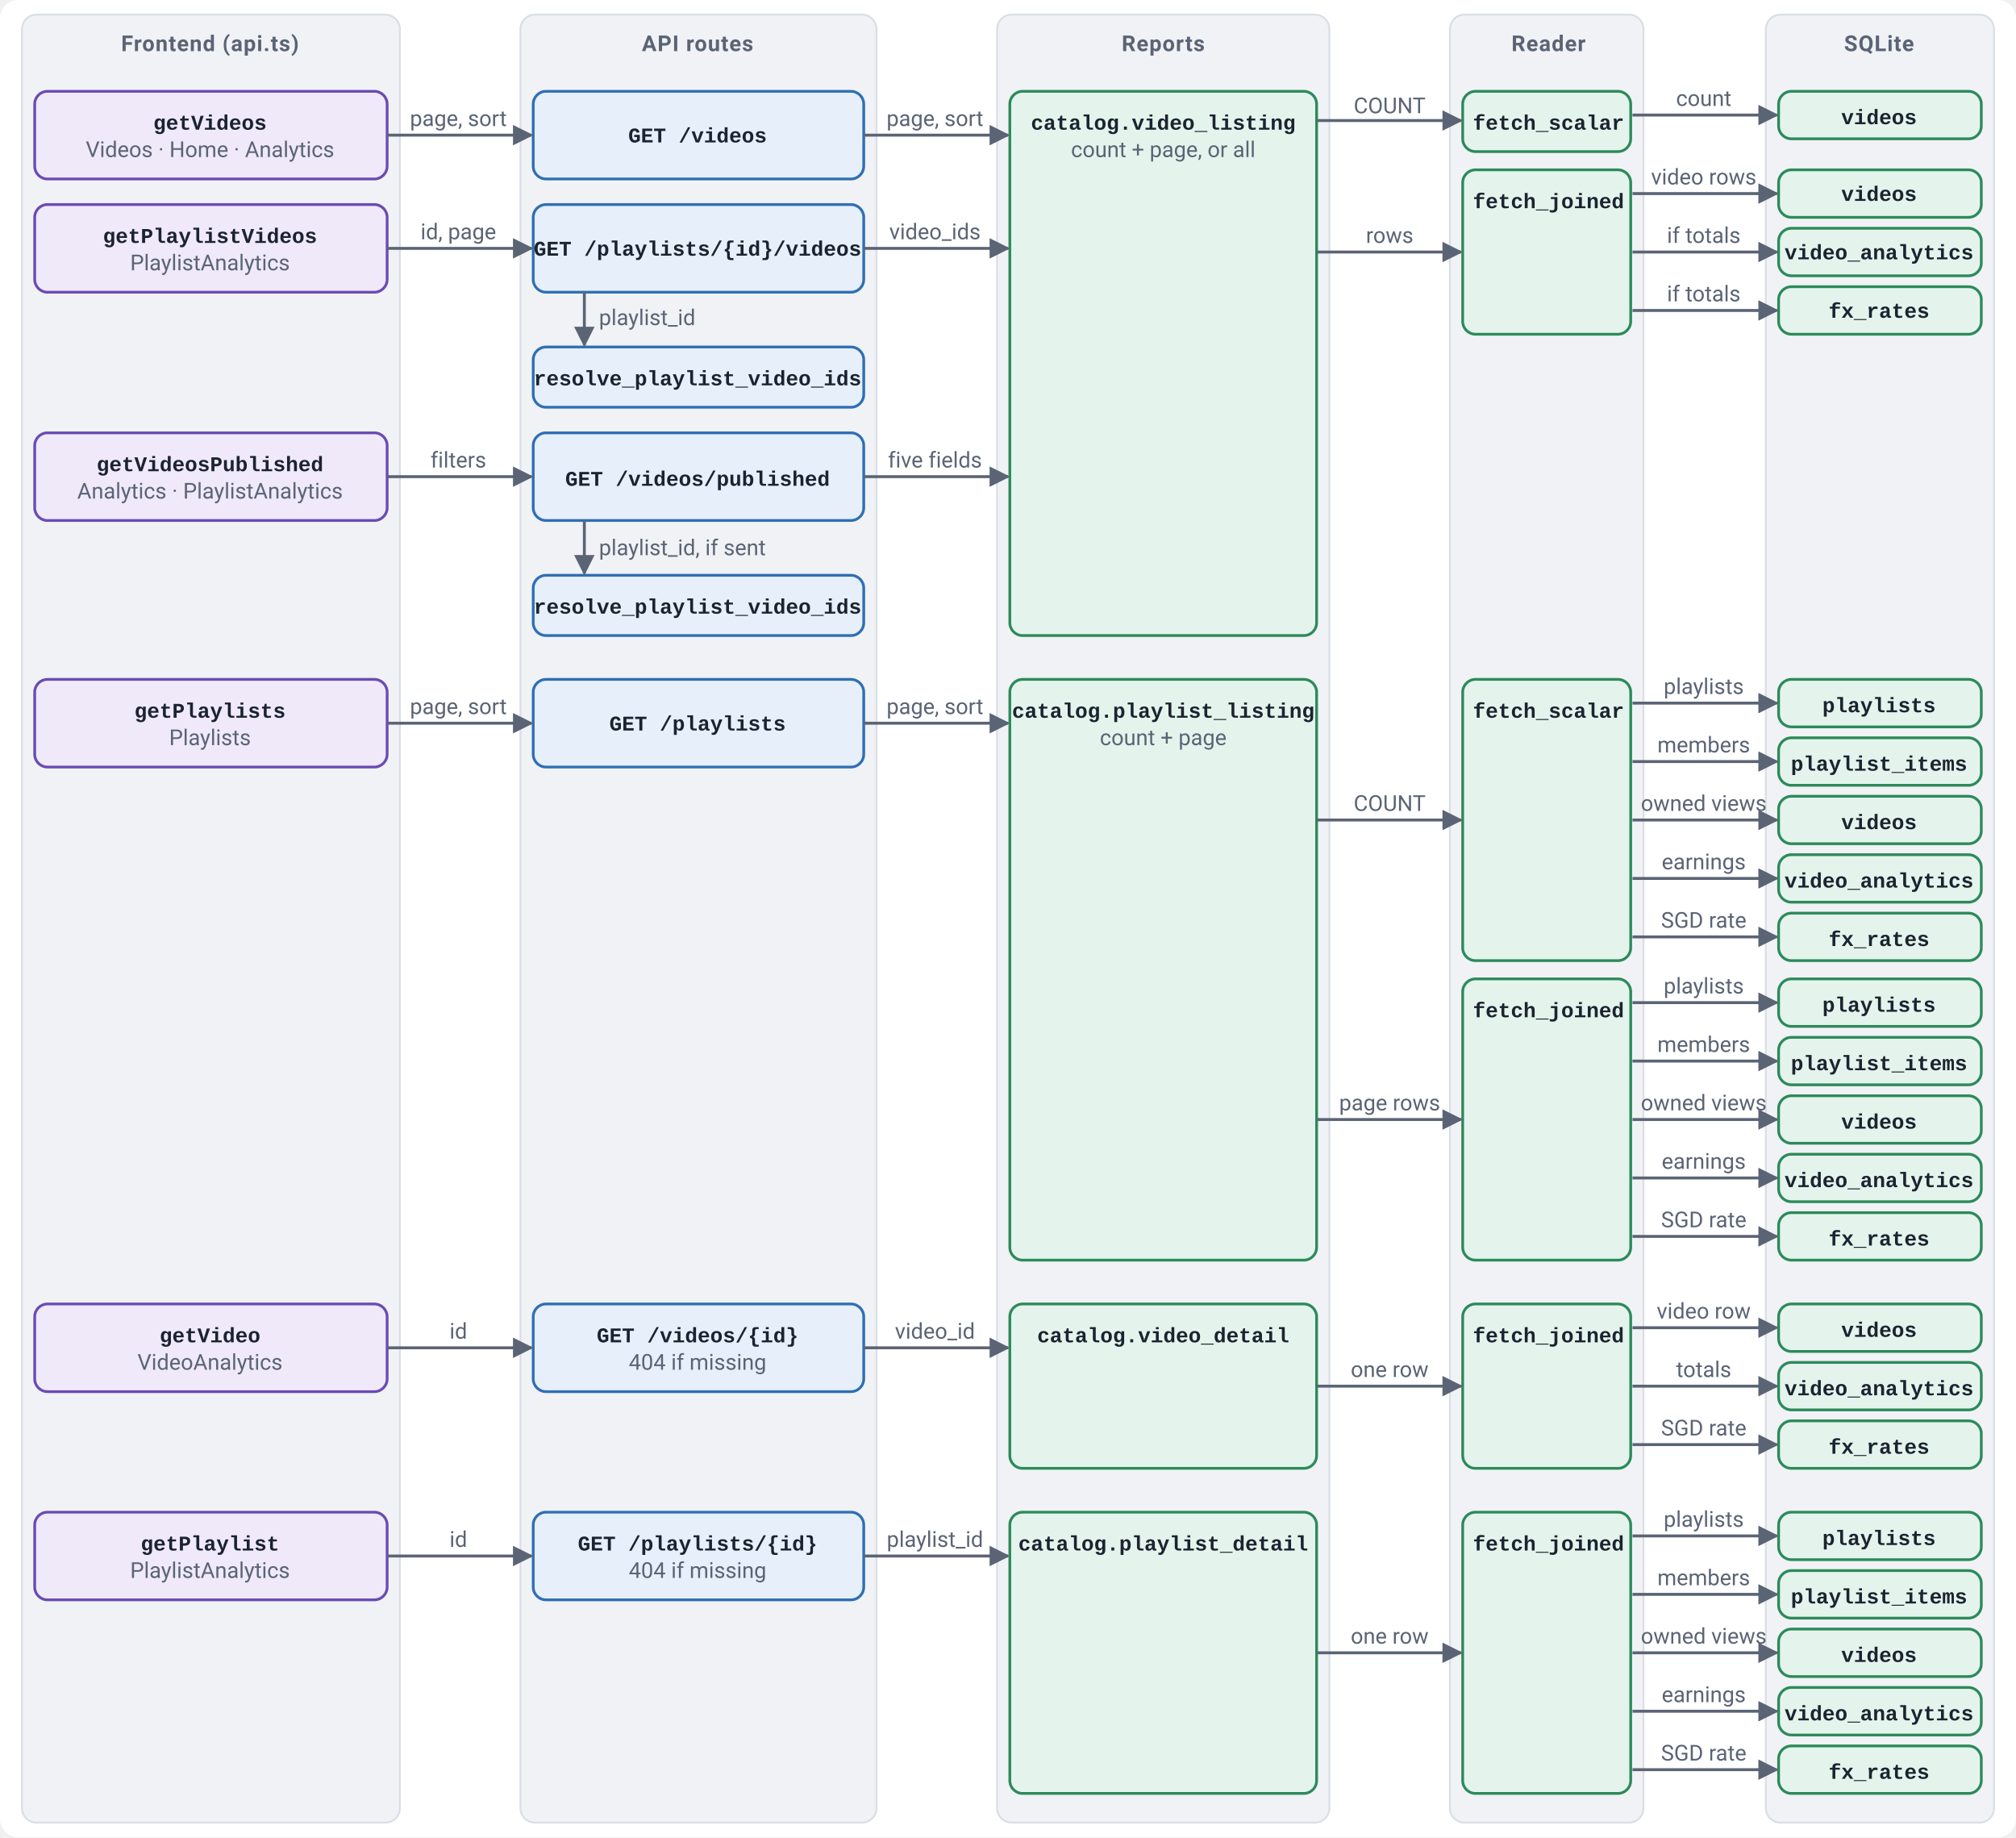
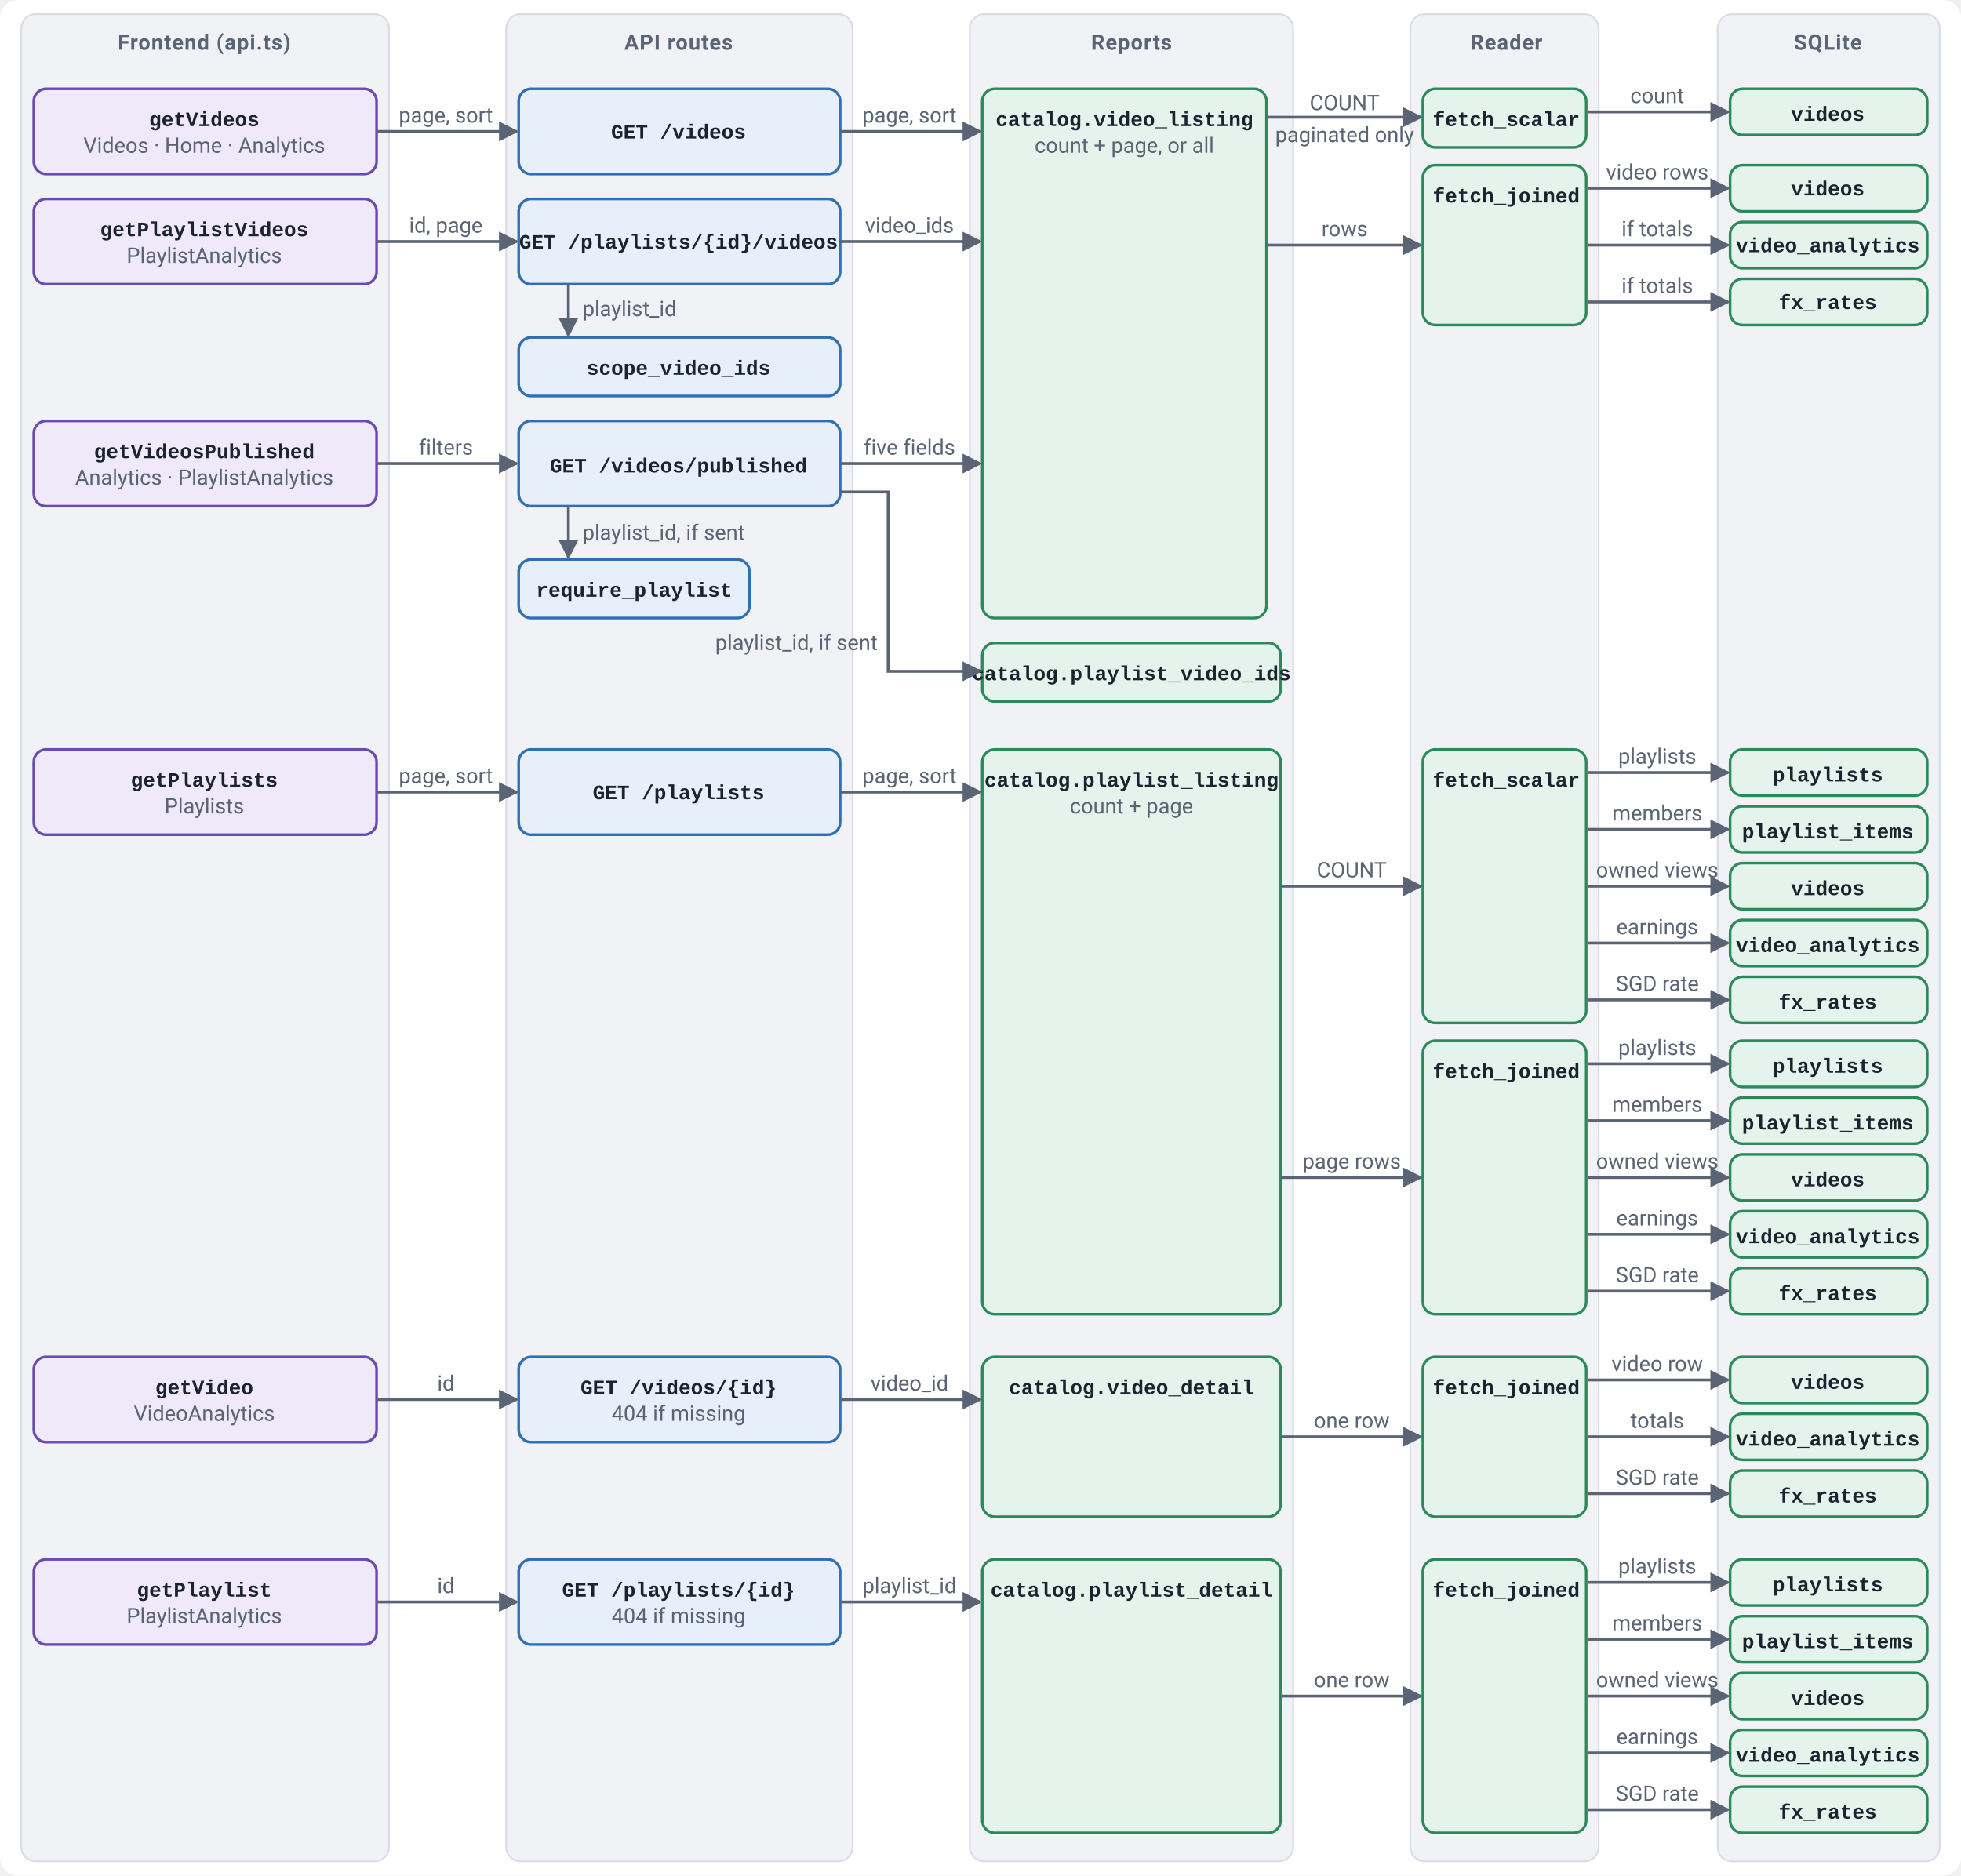
- <svg xmlns="http://www.w3.org/2000/svg" width="1104" height="1006" viewBox="0 0 1104 1006" role="img" aria-label="Video and playlist catalog: routes/videos.py and routes/playlists.py">
+ <svg xmlns="http://www.w3.org/2000/svg" width="1104" height="1056" viewBox="0 0 1104 1056" role="img" aria-label="Video and playlist catalog: routes/videos.py and routes/playlists.py">
  <style>
  .bg { fill: #ffffff; }
  text { font-family: system-ui, -apple-system, "Segoe UI", Roboto, Arial, sans-serif; font-size: 14px; fill: #1c2330; }
  .code, .code-line { font-family: ui-monospace, SFMono-Regular, Menlo, Consolas, "Liberation Mono", monospace; font-size: 11.5px; }
  .code { font-weight: 600; }
  .sub { font-size: 12px; fill: #5b6475; }
  .lane rect { fill: #f0f2f5; stroke: #d9dee6; stroke-width: 1; }
  .lane text { font-size: 12px; font-weight: 700; letter-spacing: 0.04em; fill: #5b6475; }
  .node rect { stroke-width: 1.5; }
  .fe rect { fill: #efe9fa; stroke: #6a4bb3; }
  .route rect { fill: #e6effa; stroke: #2f6fb3; }
  .db rect { fill: #e4f4ec; stroke: #2c8a5a; }
  .sync rect { fill: #f8eedd; stroke: #8a5a14; }
  .yt rect { fill: #fbe6e4; stroke: #b3261e; }
  .edge { fill: none; stroke: #5b6475; stroke-width: 1.6; }
  .edge.dashed { stroke-dasharray: 6 5; }
  .edge-label { font-size: 12px; fill: #5b6475; }
  .arrowhead { fill: #5b6475; }
  @media (prefers-color-scheme: dark) {
    .bg { fill: #1a1f27; }
    text { fill: #e6e9ef; }
    .sub, .edge-label, .lane text { fill: #9aa3b2; }
    .lane rect { fill: #222833; stroke: #2f3744; }
    .fe rect { fill: #2a2340; stroke: #b9a2f5; }
    .route rect { fill: #1b2a3d; stroke: #7db3ef; }
    .db rect { fill: #183126; stroke: #6fd3a0; }
    .sync rect { fill: #342816; stroke: #e7b56a; }
    .yt rect { fill: #3a1d1b; stroke: #ff8a80; }
    .edge { stroke: #9aa3b2; }
    .arrowhead { fill: #9aa3b2; }
  }
</style>
-   <rect class="bg" width="1104" height="1006" rx="10" />
+   <rect class="bg" width="1104" height="1056" rx="10" />
  <defs>
    <marker id="arrow" viewBox="0 0 10 10" refX="9" refY="5" markerWidth="7" markerHeight="7" orient="auto-start-reverse">
      <path class="arrowhead" d="M0,0 L10,5 L0,10 z" />
    </marker>
  </defs>
  <g class="lane">
-     <rect x="12" y="8" width="207" height="990" rx="8" />
+     <rect x="12" y="8" width="207" height="1040" rx="8" />
    <text x="115" y="28" text-anchor="middle">Frontend (api.ts)</text>
  </g>
  <g class="lane">
-     <rect x="285" y="8" width="195" height="990" rx="8" />
+     <rect x="285" y="8" width="195" height="1040" rx="8" />
    <text x="382" y="28" text-anchor="middle">API routes</text>
  </g>
  <g class="lane">
-     <rect x="546" y="8" width="182" height="990" rx="8" />
+     <rect x="546" y="8" width="182" height="1040" rx="8" />
    <text x="637" y="28" text-anchor="middle">Reports</text>
  </g>
  <g class="lane">
-     <rect x="794" y="8" width="106" height="990" rx="8" />
+     <rect x="794" y="8" width="106" height="1040" rx="8" />
    <text x="848" y="28" text-anchor="middle">Reader</text>
  </g>
  <g class="lane">
-     <rect x="967" y="8" width="125" height="990" rx="8" />
+     <rect x="967" y="8" width="125" height="1040" rx="8" />
    <text x="1029" y="28" text-anchor="middle">SQLite</text>
  </g>
  <g class="node route">
    <rect x="292" y="50" width="181" height="48" rx="7" />
    <text class="code" x="382" y="78" text-anchor="middle">GET /videos</text>
  </g>
  <g class="node fe">
    <rect x="19" y="50" width="193" height="48" rx="7" />
    <text class="code" x="115" y="71" text-anchor="middle">getVideos</text>
    <text class="sub" x="115" y="86" text-anchor="middle">Videos · Home · Analytics</text>
  </g>
  <g class="node route">
    <rect x="292" y="112" width="181" height="48" rx="7" />
    <text class="code" x="382" y="140" text-anchor="middle">GET /playlists/{id}/videos</text>
  </g>
  <g class="node fe">
    <rect x="19" y="112" width="193" height="48" rx="7" />
    <text class="code" x="115" y="133" text-anchor="middle">getPlaylistVideos</text>
    <text class="sub" x="115" y="148" text-anchor="middle">PlaylistAnalytics</text>
  </g>
  <g class="node route">
    <rect x="292" y="190" width="181" height="33" rx="7" />
-     <text class="code" x="382" y="211" text-anchor="middle">resolve_playlist_video_ids</text>
+     <text class="code" x="382" y="211" text-anchor="middle">scope_video_ids</text>
  </g>
  <g class="node route">
    <rect x="292" y="237" width="181" height="48" rx="7" />
    <text class="code" x="382" y="266" text-anchor="middle">GET /videos/published</text>
  </g>
  <g class="node fe">
    <rect x="19" y="237" width="193" height="48" rx="7" />
    <text class="code" x="115" y="258" text-anchor="middle">getVideosPublished</text>
    <text class="sub" x="115" y="273" text-anchor="middle">Analytics · PlaylistAnalytics</text>
  </g>
  <g class="node route">
-     <rect x="292" y="315" width="181" height="33" rx="7" />
-     <text class="code" x="382" y="336" text-anchor="middle">resolve_playlist_video_ids</text>
+     <rect x="292" y="315" width="130" height="33" rx="7" />
+     <text class="code" x="357" y="336" text-anchor="middle">require_playlist</text>
+   </g>
+   <g class="node db">
+     <rect x="553" y="362" width="168" height="33" rx="7" />
+     <text class="code" x="637" y="383" text-anchor="middle">catalog.playlist_video_ids</text>
  </g>
  <g class="node db">
    <rect x="801" y="50" width="92" height="33" rx="7" />
    <text class="code" x="848" y="71" text-anchor="middle">fetch_scalar</text>
  </g>
  <g class="node db">
    <rect x="974" y="50" width="111" height="26" rx="7" />
    <text class="code" x="1029" y="68" text-anchor="middle">videos</text>
  </g>
  <g class="node db">
    <rect x="801" y="93" width="92" height="90" rx="7" />
    <text class="code" x="848" y="114" text-anchor="middle">fetch_joined</text>
  </g>
  <g class="node db">
    <rect x="974" y="93" width="111" height="26" rx="7" />
    <text class="code" x="1029" y="110" text-anchor="middle">videos</text>
  </g>
  <g class="node db">
    <rect x="974" y="125" width="111" height="26" rx="7" />
    <text class="code" x="1029" y="142" text-anchor="middle">video_analytics</text>
  </g>
  <g class="node db">
    <rect x="974" y="157" width="111" height="26" rx="7" />
    <text class="code" x="1029" y="174" text-anchor="middle">fx_rates</text>
  </g>
  <g class="node db">
-     <rect x="553" y="50" width="168" height="298" rx="7" />
-     <text class="code" x="637" y="71" text-anchor="middle">catalog.video_listing</text>
-     <text class="sub" x="637" y="86" text-anchor="middle">count + page, or all</text>
-   </g>
-   <g class="node route">
-     <rect x="292" y="372" width="181" height="48" rx="7" />
-     <text class="code" x="382" y="400" text-anchor="middle">GET /playlists</text>
-   </g>
-   <g class="node fe">
-     <rect x="19" y="372" width="193" height="48" rx="7" />
-     <text class="code" x="115" y="393" text-anchor="middle">getPlaylists</text>
-     <text class="sub" x="115" y="408" text-anchor="middle">Playlists</text>
-   </g>
-   <g class="node db">
-     <rect x="801" y="372" width="92" height="154" rx="7" />
-     <text class="code" x="848" y="393" text-anchor="middle">fetch_scalar</text>
-   </g>
-   <g class="node db">
-     <rect x="974" y="372" width="111" height="26" rx="7" />
-     <text class="code" x="1029" y="390" text-anchor="middle">playlists</text>
-   </g>
-   <g class="node db">
-     <rect x="974" y="404" width="111" height="26" rx="7" />
-     <text class="code" x="1029" y="422" text-anchor="middle">playlist_items</text>
-   </g>
-   <g class="node db">
-     <rect x="974" y="436" width="111" height="26" rx="7" />
-     <text class="code" x="1029" y="454" text-anchor="middle">videos</text>
-   </g>
-   <g class="node db">
-     <rect x="974" y="468" width="111" height="26" rx="7" />
-     <text class="code" x="1029" y="486" text-anchor="middle">video_analytics</text>
-   </g>
-   <g class="node db">
-     <rect x="974" y="500" width="111" height="26" rx="7" />
-     <text class="code" x="1029" y="518" text-anchor="middle">fx_rates</text>
-   </g>
-   <g class="node db">
-     <rect x="801" y="536" width="92" height="154" rx="7" />
-     <text class="code" x="848" y="557" text-anchor="middle">fetch_joined</text>
-   </g>
-   <g class="node db">
-     <rect x="974" y="536" width="111" height="26" rx="7" />
-     <text class="code" x="1029" y="554" text-anchor="middle">playlists</text>
-   </g>
-   <g class="node db">
-     <rect x="974" y="568" width="111" height="26" rx="7" />
-     <text class="code" x="1029" y="586" text-anchor="middle">playlist_items</text>
-   </g>
-   <g class="node db">
-     <rect x="974" y="600" width="111" height="26" rx="7" />
-     <text class="code" x="1029" y="618" text-anchor="middle">videos</text>
-   </g>
-   <g class="node db">
-     <rect x="974" y="632" width="111" height="26" rx="7" />
-     <text class="code" x="1029" y="650" text-anchor="middle">video_analytics</text>
-   </g>
-   <g class="node db">
-     <rect x="974" y="664" width="111" height="26" rx="7" />
-     <text class="code" x="1029" y="682" text-anchor="middle">fx_rates</text>
-   </g>
-   <g class="node db">
-     <rect x="553" y="372" width="168" height="318" rx="7" />
-     <text class="code" x="637" y="393" text-anchor="middle">catalog.playlist_listing</text>
-     <text class="sub" x="637" y="408" text-anchor="middle">count + page</text>
-   </g>
-   <g class="node route">
-     <rect x="292" y="714" width="181" height="48" rx="7" />
-     <text class="code" x="382" y="735" text-anchor="middle">GET /videos/{id}</text>
-     <text class="sub" x="382" y="750" text-anchor="middle">404 if missing</text>
-   </g>
-   <g class="node fe">
-     <rect x="19" y="714" width="193" height="48" rx="7" />
-     <text class="code" x="115" y="735" text-anchor="middle">getVideo</text>
-     <text class="sub" x="115" y="750" text-anchor="middle">VideoAnalytics</text>
-   </g>
-   <g class="node db">
-     <rect x="801" y="714" width="92" height="90" rx="7" />
-     <text class="code" x="848" y="735" text-anchor="middle">fetch_joined</text>
+     <rect x="553" y="50" width="160" height="298" rx="7" />
+     <text class="code" x="633" y="71" text-anchor="middle">catalog.video_listing</text>
+     <text class="sub" x="633" y="86" text-anchor="middle">count + page, or all</text>
+   </g>
+   <g class="node route">
+     <rect x="292" y="422" width="181" height="48" rx="7" />
+     <text class="code" x="382" y="450" text-anchor="middle">GET /playlists</text>
+   </g>
+   <g class="node fe">
+     <rect x="19" y="422" width="193" height="48" rx="7" />
+     <text class="code" x="115" y="443" text-anchor="middle">getPlaylists</text>
+     <text class="sub" x="115" y="458" text-anchor="middle">Playlists</text>
+   </g>
+   <g class="node db">
+     <rect x="801" y="422" width="92" height="154" rx="7" />
+     <text class="code" x="848" y="443" text-anchor="middle">fetch_scalar</text>
+   </g>
+   <g class="node db">
+     <rect x="974" y="422" width="111" height="26" rx="7" />
+     <text class="code" x="1029" y="440" text-anchor="middle">playlists</text>
+   </g>
+   <g class="node db">
+     <rect x="974" y="454" width="111" height="26" rx="7" />
+     <text class="code" x="1029" y="472" text-anchor="middle">playlist_items</text>
+   </g>
+   <g class="node db">
+     <rect x="974" y="486" width="111" height="26" rx="7" />
+     <text class="code" x="1029" y="504" text-anchor="middle">videos</text>
+   </g>
+   <g class="node db">
+     <rect x="974" y="518" width="111" height="26" rx="7" />
+     <text class="code" x="1029" y="536" text-anchor="middle">video_analytics</text>
+   </g>
+   <g class="node db">
+     <rect x="974" y="550" width="111" height="26" rx="7" />
+     <text class="code" x="1029" y="568" text-anchor="middle">fx_rates</text>
+   </g>
+   <g class="node db">
+     <rect x="801" y="586" width="92" height="154" rx="7" />
+     <text class="code" x="848" y="607" text-anchor="middle">fetch_joined</text>
+   </g>
+   <g class="node db">
+     <rect x="974" y="586" width="111" height="26" rx="7" />
+     <text class="code" x="1029" y="604" text-anchor="middle">playlists</text>
+   </g>
+   <g class="node db">
+     <rect x="974" y="618" width="111" height="26" rx="7" />
+     <text class="code" x="1029" y="636" text-anchor="middle">playlist_items</text>
+   </g>
+   <g class="node db">
+     <rect x="974" y="650" width="111" height="26" rx="7" />
+     <text class="code" x="1029" y="668" text-anchor="middle">videos</text>
+   </g>
+   <g class="node db">
+     <rect x="974" y="682" width="111" height="26" rx="7" />
+     <text class="code" x="1029" y="700" text-anchor="middle">video_analytics</text>
  </g>
  <g class="node db">
    <rect x="974" y="714" width="111" height="26" rx="7" />
-     <text class="code" x="1029" y="732" text-anchor="middle">videos</text>
-   </g>
-   <g class="node db">
-     <rect x="974" y="746" width="111" height="26" rx="7" />
-     <text class="code" x="1029" y="764" text-anchor="middle">video_analytics</text>
-   </g>
-   <g class="node db">
-     <rect x="974" y="778" width="111" height="26" rx="7" />
-     <text class="code" x="1029" y="796" text-anchor="middle">fx_rates</text>
-   </g>
-   <g class="node db">
-     <rect x="553" y="714" width="168" height="90" rx="7" />
-     <text class="code" x="637" y="735" text-anchor="middle">catalog.video_detail</text>
-   </g>
-   <g class="node route">
-     <rect x="292" y="828" width="181" height="48" rx="7" />
-     <text class="code" x="382" y="849" text-anchor="middle">GET /playlists/{id}</text>
-     <text class="sub" x="382" y="864" text-anchor="middle">404 if missing</text>
-   </g>
-   <g class="node fe">
-     <rect x="19" y="828" width="193" height="48" rx="7" />
-     <text class="code" x="115" y="849" text-anchor="middle">getPlaylist</text>
-     <text class="sub" x="115" y="864" text-anchor="middle">PlaylistAnalytics</text>
-   </g>
-   <g class="node db">
-     <rect x="801" y="828" width="92" height="154" rx="7" />
-     <text class="code" x="848" y="849" text-anchor="middle">fetch_joined</text>
+     <text class="code" x="1029" y="732" text-anchor="middle">fx_rates</text>
+   </g>
+   <g class="node db">
+     <rect x="553" y="422" width="168" height="318" rx="7" />
+     <text class="code" x="637" y="443" text-anchor="middle">catalog.playlist_listing</text>
+     <text class="sub" x="637" y="458" text-anchor="middle">count + page</text>
+   </g>
+   <g class="node route">
+     <rect x="292" y="764" width="181" height="48" rx="7" />
+     <text class="code" x="382" y="785" text-anchor="middle">GET /videos/{id}</text>
+     <text class="sub" x="382" y="800" text-anchor="middle">404 if missing</text>
+   </g>
+   <g class="node fe">
+     <rect x="19" y="764" width="193" height="48" rx="7" />
+     <text class="code" x="115" y="785" text-anchor="middle">getVideo</text>
+     <text class="sub" x="115" y="800" text-anchor="middle">VideoAnalytics</text>
+   </g>
+   <g class="node db">
+     <rect x="801" y="764" width="92" height="90" rx="7" />
+     <text class="code" x="848" y="785" text-anchor="middle">fetch_joined</text>
+   </g>
+   <g class="node db">
+     <rect x="974" y="764" width="111" height="26" rx="7" />
+     <text class="code" x="1029" y="782" text-anchor="middle">videos</text>
+   </g>
+   <g class="node db">
+     <rect x="974" y="796" width="111" height="26" rx="7" />
+     <text class="code" x="1029" y="814" text-anchor="middle">video_analytics</text>
  </g>
  <g class="node db">
    <rect x="974" y="828" width="111" height="26" rx="7" />
-     <text class="code" x="1029" y="846" text-anchor="middle">playlists</text>
-   </g>
-   <g class="node db">
-     <rect x="974" y="860" width="111" height="26" rx="7" />
-     <text class="code" x="1029" y="878" text-anchor="middle">playlist_items</text>
-   </g>
-   <g class="node db">
-     <rect x="974" y="892" width="111" height="26" rx="7" />
-     <text class="code" x="1029" y="910" text-anchor="middle">videos</text>
-   </g>
-   <g class="node db">
-     <rect x="974" y="924" width="111" height="26" rx="7" />
-     <text class="code" x="1029" y="942" text-anchor="middle">video_analytics</text>
-   </g>
-   <g class="node db">
-     <rect x="974" y="956" width="111" height="26" rx="7" />
-     <text class="code" x="1029" y="974" text-anchor="middle">fx_rates</text>
-   </g>
-   <g class="node db">
-     <rect x="553" y="828" width="168" height="154" rx="7" />
-     <text class="code" x="637" y="849" text-anchor="middle">catalog.playlist_detail</text>
+     <text class="code" x="1029" y="846" text-anchor="middle">fx_rates</text>
+   </g>
+   <g class="node db">
+     <rect x="553" y="764" width="168" height="90" rx="7" />
+     <text class="code" x="637" y="785" text-anchor="middle">catalog.video_detail</text>
+   </g>
+   <g class="node route">
+     <rect x="292" y="878" width="181" height="48" rx="7" />
+     <text class="code" x="382" y="899" text-anchor="middle">GET /playlists/{id}</text>
+     <text class="sub" x="382" y="914" text-anchor="middle">404 if missing</text>
+   </g>
+   <g class="node fe">
+     <rect x="19" y="878" width="193" height="48" rx="7" />
+     <text class="code" x="115" y="899" text-anchor="middle">getPlaylist</text>
+     <text class="sub" x="115" y="914" text-anchor="middle">PlaylistAnalytics</text>
+   </g>
+   <g class="node db">
+     <rect x="801" y="878" width="92" height="154" rx="7" />
+     <text class="code" x="848" y="899" text-anchor="middle">fetch_joined</text>
+   </g>
+   <g class="node db">
+     <rect x="974" y="878" width="111" height="26" rx="7" />
+     <text class="code" x="1029" y="896" text-anchor="middle">playlists</text>
+   </g>
+   <g class="node db">
+     <rect x="974" y="910" width="111" height="26" rx="7" />
+     <text class="code" x="1029" y="928" text-anchor="middle">playlist_items</text>
+   </g>
+   <g class="node db">
+     <rect x="974" y="942" width="111" height="26" rx="7" />
+     <text class="code" x="1029" y="960" text-anchor="middle">videos</text>
+   </g>
+   <g class="node db">
+     <rect x="974" y="974" width="111" height="26" rx="7" />
+     <text class="code" x="1029" y="992" text-anchor="middle">video_analytics</text>
+   </g>
+   <g class="node db">
+     <rect x="974" y="1006" width="111" height="26" rx="7" />
+     <text class="code" x="1029" y="1024" text-anchor="middle">fx_rates</text>
+   </g>
+   <g class="node db">
+     <rect x="553" y="878" width="168" height="154" rx="7" />
+     <text class="code" x="637" y="899" text-anchor="middle">catalog.playlist_detail</text>
  </g>
  <path class="edge" d="M212,74 H291" marker-end="url(#arrow)" />
  <path class="edge" d="M212,136 H291" marker-end="url(#arrow)" />
  <path class="edge" d="M320,160 V189" marker-end="url(#arrow)" />
  <path class="edge" d="M212,261 H291" marker-end="url(#arrow)" />
  <path class="edge" d="M320,285 V314" marker-end="url(#arrow)" />
-   <path class="edge" d="M721,66 H800" marker-end="url(#arrow)" />
+   <path class="edge" d="M473,277 H500 V378 H552" marker-end="url(#arrow)" />
+   <path class="edge" d="M713,66 H800" marker-end="url(#arrow)" />
  <path class="edge" d="M894,63 H973" marker-end="url(#arrow)" />
-   <path class="edge" d="M721,138 H800" marker-end="url(#arrow)" />
+   <path class="edge" d="M713,138 H800" marker-end="url(#arrow)" />
  <path class="edge" d="M894,106 H973" marker-end="url(#arrow)" />
  <path class="edge" d="M894,138 H973" marker-end="url(#arrow)" />
  <path class="edge" d="M894,170 H973" marker-end="url(#arrow)" />
  <path class="edge" d="M473,74 H552" marker-end="url(#arrow)" />
  <path class="edge" d="M473,136 H552" marker-end="url(#arrow)" />
  <path class="edge" d="M473,261 H552" marker-end="url(#arrow)" />
-   <path class="edge" d="M212,396 H291" marker-end="url(#arrow)" />
-   <path class="edge" d="M721,449 H800" marker-end="url(#arrow)" />
-   <path class="edge" d="M894,385 H973" marker-end="url(#arrow)" />
-   <path class="edge" d="M894,417 H973" marker-end="url(#arrow)" />
-   <path class="edge" d="M894,449 H973" marker-end="url(#arrow)" />
-   <path class="edge" d="M894,481 H973" marker-end="url(#arrow)" />
-   <path class="edge" d="M894,513 H973" marker-end="url(#arrow)" />
-   <path class="edge" d="M721,613 H800" marker-end="url(#arrow)" />
-   <path class="edge" d="M894,549 H973" marker-end="url(#arrow)" />
-   <path class="edge" d="M894,581 H973" marker-end="url(#arrow)" />
-   <path class="edge" d="M894,613 H973" marker-end="url(#arrow)" />
-   <path class="edge" d="M894,645 H973" marker-end="url(#arrow)" />
-   <path class="edge" d="M894,677 H973" marker-end="url(#arrow)" />
-   <path class="edge" d="M473,396 H552" marker-end="url(#arrow)" />
-   <path class="edge" d="M212,738 H291" marker-end="url(#arrow)" />
-   <path class="edge" d="M721,759 H800" marker-end="url(#arrow)" />
+   <path class="edge" d="M212,446 H291" marker-end="url(#arrow)" />
+   <path class="edge" d="M721,499 H800" marker-end="url(#arrow)" />
+   <path class="edge" d="M894,435 H973" marker-end="url(#arrow)" />
+   <path class="edge" d="M894,467 H973" marker-end="url(#arrow)" />
+   <path class="edge" d="M894,499 H973" marker-end="url(#arrow)" />
+   <path class="edge" d="M894,531 H973" marker-end="url(#arrow)" />
+   <path class="edge" d="M894,563 H973" marker-end="url(#arrow)" />
+   <path class="edge" d="M721,663 H800" marker-end="url(#arrow)" />
+   <path class="edge" d="M894,599 H973" marker-end="url(#arrow)" />
+   <path class="edge" d="M894,631 H973" marker-end="url(#arrow)" />
+   <path class="edge" d="M894,663 H973" marker-end="url(#arrow)" />
+   <path class="edge" d="M894,695 H973" marker-end="url(#arrow)" />
  <path class="edge" d="M894,727 H973" marker-end="url(#arrow)" />
-   <path class="edge" d="M894,759 H973" marker-end="url(#arrow)" />
-   <path class="edge" d="M894,791 H973" marker-end="url(#arrow)" />
-   <path class="edge" d="M473,738 H552" marker-end="url(#arrow)" />
-   <path class="edge" d="M212,852 H291" marker-end="url(#arrow)" />
-   <path class="edge" d="M721,905 H800" marker-end="url(#arrow)" />
+   <path class="edge" d="M473,446 H552" marker-end="url(#arrow)" />
+   <path class="edge" d="M212,788 H291" marker-end="url(#arrow)" />
+   <path class="edge" d="M721,809 H800" marker-end="url(#arrow)" />
+   <path class="edge" d="M894,777 H973" marker-end="url(#arrow)" />
+   <path class="edge" d="M894,809 H973" marker-end="url(#arrow)" />
  <path class="edge" d="M894,841 H973" marker-end="url(#arrow)" />
-   <path class="edge" d="M894,873 H973" marker-end="url(#arrow)" />
-   <path class="edge" d="M894,905 H973" marker-end="url(#arrow)" />
-   <path class="edge" d="M894,937 H973" marker-end="url(#arrow)" />
-   <path class="edge" d="M894,969 H973" marker-end="url(#arrow)" />
-   <path class="edge" d="M473,852 H552" marker-end="url(#arrow)" />
+   <path class="edge" d="M473,788 H552" marker-end="url(#arrow)" />
+   <path class="edge" d="M212,902 H291" marker-end="url(#arrow)" />
+   <path class="edge" d="M721,955 H800" marker-end="url(#arrow)" />
+   <path class="edge" d="M894,891 H973" marker-end="url(#arrow)" />
+   <path class="edge" d="M894,923 H973" marker-end="url(#arrow)" />
+   <path class="edge" d="M894,955 H973" marker-end="url(#arrow)" />
+   <path class="edge" d="M894,987 H973" marker-end="url(#arrow)" />
+   <path class="edge" d="M894,1019 H973" marker-end="url(#arrow)" />
+   <path class="edge" d="M473,902 H552" marker-end="url(#arrow)" />
  <text class="edge-label" x="251" y="69" text-anchor="middle">page, sort</text>
  <text class="edge-label" x="251" y="131" text-anchor="middle">id, page</text>
  <text class="edge-label" x="328" y="178" text-anchor="start">playlist_id</text>
  <text class="edge-label" x="251" y="256" text-anchor="middle">filters</text>
  <text class="edge-label" x="328" y="304" text-anchor="start">playlist_id, if sent</text>
-   <text class="edge-label" x="761" y="62" text-anchor="middle">COUNT</text>
+   <text class="edge-label" x="494" y="366" text-anchor="end">playlist_id, if sent</text>
+   <text class="edge-label" x="757" y="62" text-anchor="middle">COUNT</text>
+   <text class="edge-label" x="757" y="80" text-anchor="middle">paginated only</text>
  <text class="edge-label" x="933" y="58" text-anchor="middle">count</text>
-   <text class="edge-label" x="761" y="133" text-anchor="middle">rows</text>
+   <text class="edge-label" x="757" y="133" text-anchor="middle">rows</text>
  <text class="edge-label" x="933" y="101" text-anchor="middle">video rows</text>
  <text class="edge-label" x="933" y="133" text-anchor="middle">if totals</text>
  <text class="edge-label" x="933" y="165" text-anchor="middle">if totals</text>
  <text class="edge-label" x="512" y="69" text-anchor="middle">page, sort</text>
  <text class="edge-label" x="512" y="131" text-anchor="middle">video_ids</text>
  <text class="edge-label" x="512" y="256" text-anchor="middle">five fields</text>
-   <text class="edge-label" x="251" y="391" text-anchor="middle">page, sort</text>
-   <text class="edge-label" x="761" y="444" text-anchor="middle">COUNT</text>
-   <text class="edge-label" x="933" y="380" text-anchor="middle">playlists</text>
-   <text class="edge-label" x="933" y="412" text-anchor="middle">members</text>
-   <text class="edge-label" x="933" y="444" text-anchor="middle">owned views</text>
-   <text class="edge-label" x="933" y="476" text-anchor="middle">earnings</text>
-   <text class="edge-label" x="933" y="508" text-anchor="middle">SGD rate</text>
-   <text class="edge-label" x="761" y="608" text-anchor="middle">page rows</text>
-   <text class="edge-label" x="933" y="544" text-anchor="middle">playlists</text>
-   <text class="edge-label" x="933" y="576" text-anchor="middle">members</text>
-   <text class="edge-label" x="933" y="608" text-anchor="middle">owned views</text>
-   <text class="edge-label" x="933" y="640" text-anchor="middle">earnings</text>
-   <text class="edge-label" x="933" y="672" text-anchor="middle">SGD rate</text>
-   <text class="edge-label" x="512" y="391" text-anchor="middle">page, sort</text>
-   <text class="edge-label" x="251" y="733" text-anchor="middle">id</text>
-   <text class="edge-label" x="761" y="754" text-anchor="middle">one row</text>
-   <text class="edge-label" x="933" y="722" text-anchor="middle">video row</text>
-   <text class="edge-label" x="933" y="754" text-anchor="middle">totals</text>
-   <text class="edge-label" x="933" y="786" text-anchor="middle">SGD rate</text>
-   <text class="edge-label" x="512" y="733" text-anchor="middle">video_id</text>
-   <text class="edge-label" x="251" y="847" text-anchor="middle">id</text>
-   <text class="edge-label" x="761" y="900" text-anchor="middle">one row</text>
-   <text class="edge-label" x="933" y="836" text-anchor="middle">playlists</text>
-   <text class="edge-label" x="933" y="868" text-anchor="middle">members</text>
-   <text class="edge-label" x="933" y="900" text-anchor="middle">owned views</text>
-   <text class="edge-label" x="933" y="932" text-anchor="middle">earnings</text>
-   <text class="edge-label" x="933" y="964" text-anchor="middle">SGD rate</text>
-   <text class="edge-label" x="512" y="847" text-anchor="middle">playlist_id</text>
+   <text class="edge-label" x="251" y="441" text-anchor="middle">page, sort</text>
+   <text class="edge-label" x="761" y="494" text-anchor="middle">COUNT</text>
+   <text class="edge-label" x="933" y="430" text-anchor="middle">playlists</text>
+   <text class="edge-label" x="933" y="462" text-anchor="middle">members</text>
+   <text class="edge-label" x="933" y="494" text-anchor="middle">owned views</text>
+   <text class="edge-label" x="933" y="526" text-anchor="middle">earnings</text>
+   <text class="edge-label" x="933" y="558" text-anchor="middle">SGD rate</text>
+   <text class="edge-label" x="761" y="658" text-anchor="middle">page rows</text>
+   <text class="edge-label" x="933" y="594" text-anchor="middle">playlists</text>
+   <text class="edge-label" x="933" y="626" text-anchor="middle">members</text>
+   <text class="edge-label" x="933" y="658" text-anchor="middle">owned views</text>
+   <text class="edge-label" x="933" y="690" text-anchor="middle">earnings</text>
+   <text class="edge-label" x="933" y="722" text-anchor="middle">SGD rate</text>
+   <text class="edge-label" x="512" y="441" text-anchor="middle">page, sort</text>
+   <text class="edge-label" x="251" y="783" text-anchor="middle">id</text>
+   <text class="edge-label" x="761" y="804" text-anchor="middle">one row</text>
+   <text class="edge-label" x="933" y="772" text-anchor="middle">video row</text>
+   <text class="edge-label" x="933" y="804" text-anchor="middle">totals</text>
+   <text class="edge-label" x="933" y="836" text-anchor="middle">SGD rate</text>
+   <text class="edge-label" x="512" y="783" text-anchor="middle">video_id</text>
+   <text class="edge-label" x="251" y="897" text-anchor="middle">id</text>
+   <text class="edge-label" x="761" y="950" text-anchor="middle">one row</text>
+   <text class="edge-label" x="933" y="886" text-anchor="middle">playlists</text>
+   <text class="edge-label" x="933" y="918" text-anchor="middle">members</text>
+   <text class="edge-label" x="933" y="950" text-anchor="middle">owned views</text>
+   <text class="edge-label" x="933" y="982" text-anchor="middle">earnings</text>
+   <text class="edge-label" x="933" y="1014" text-anchor="middle">SGD rate</text>
+   <text class="edge-label" x="512" y="897" text-anchor="middle">playlist_id</text>
</svg>
